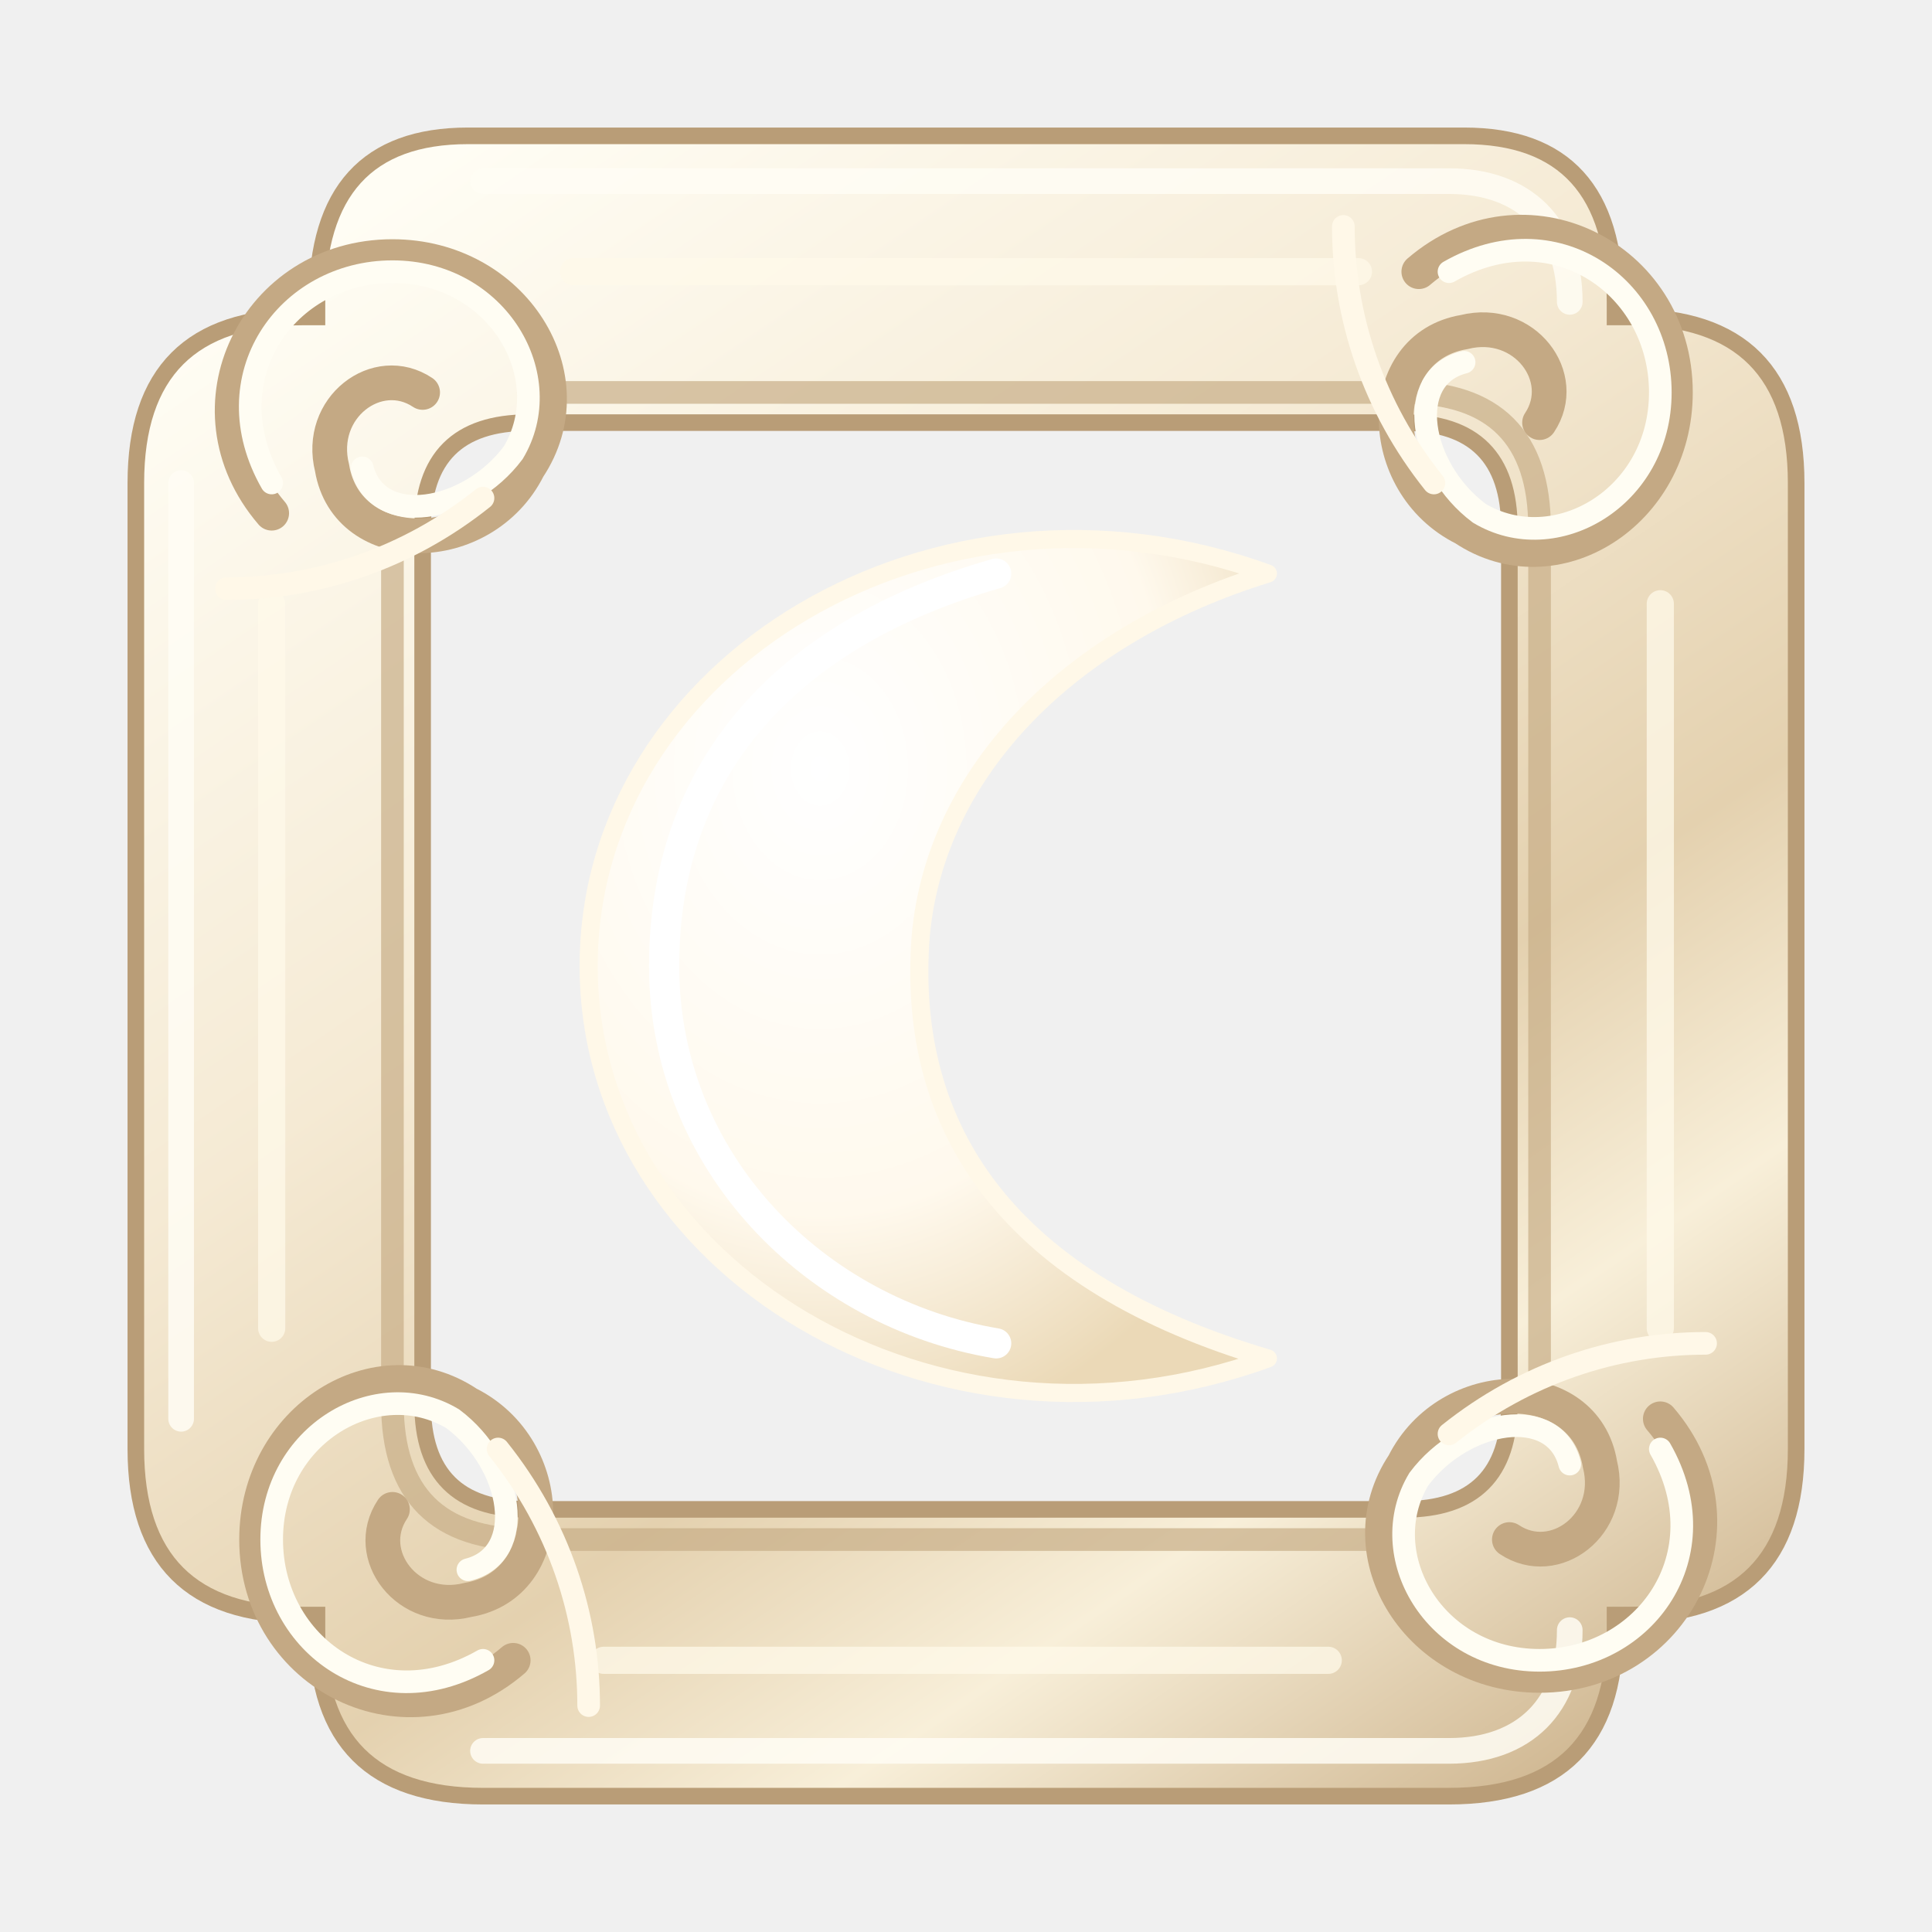
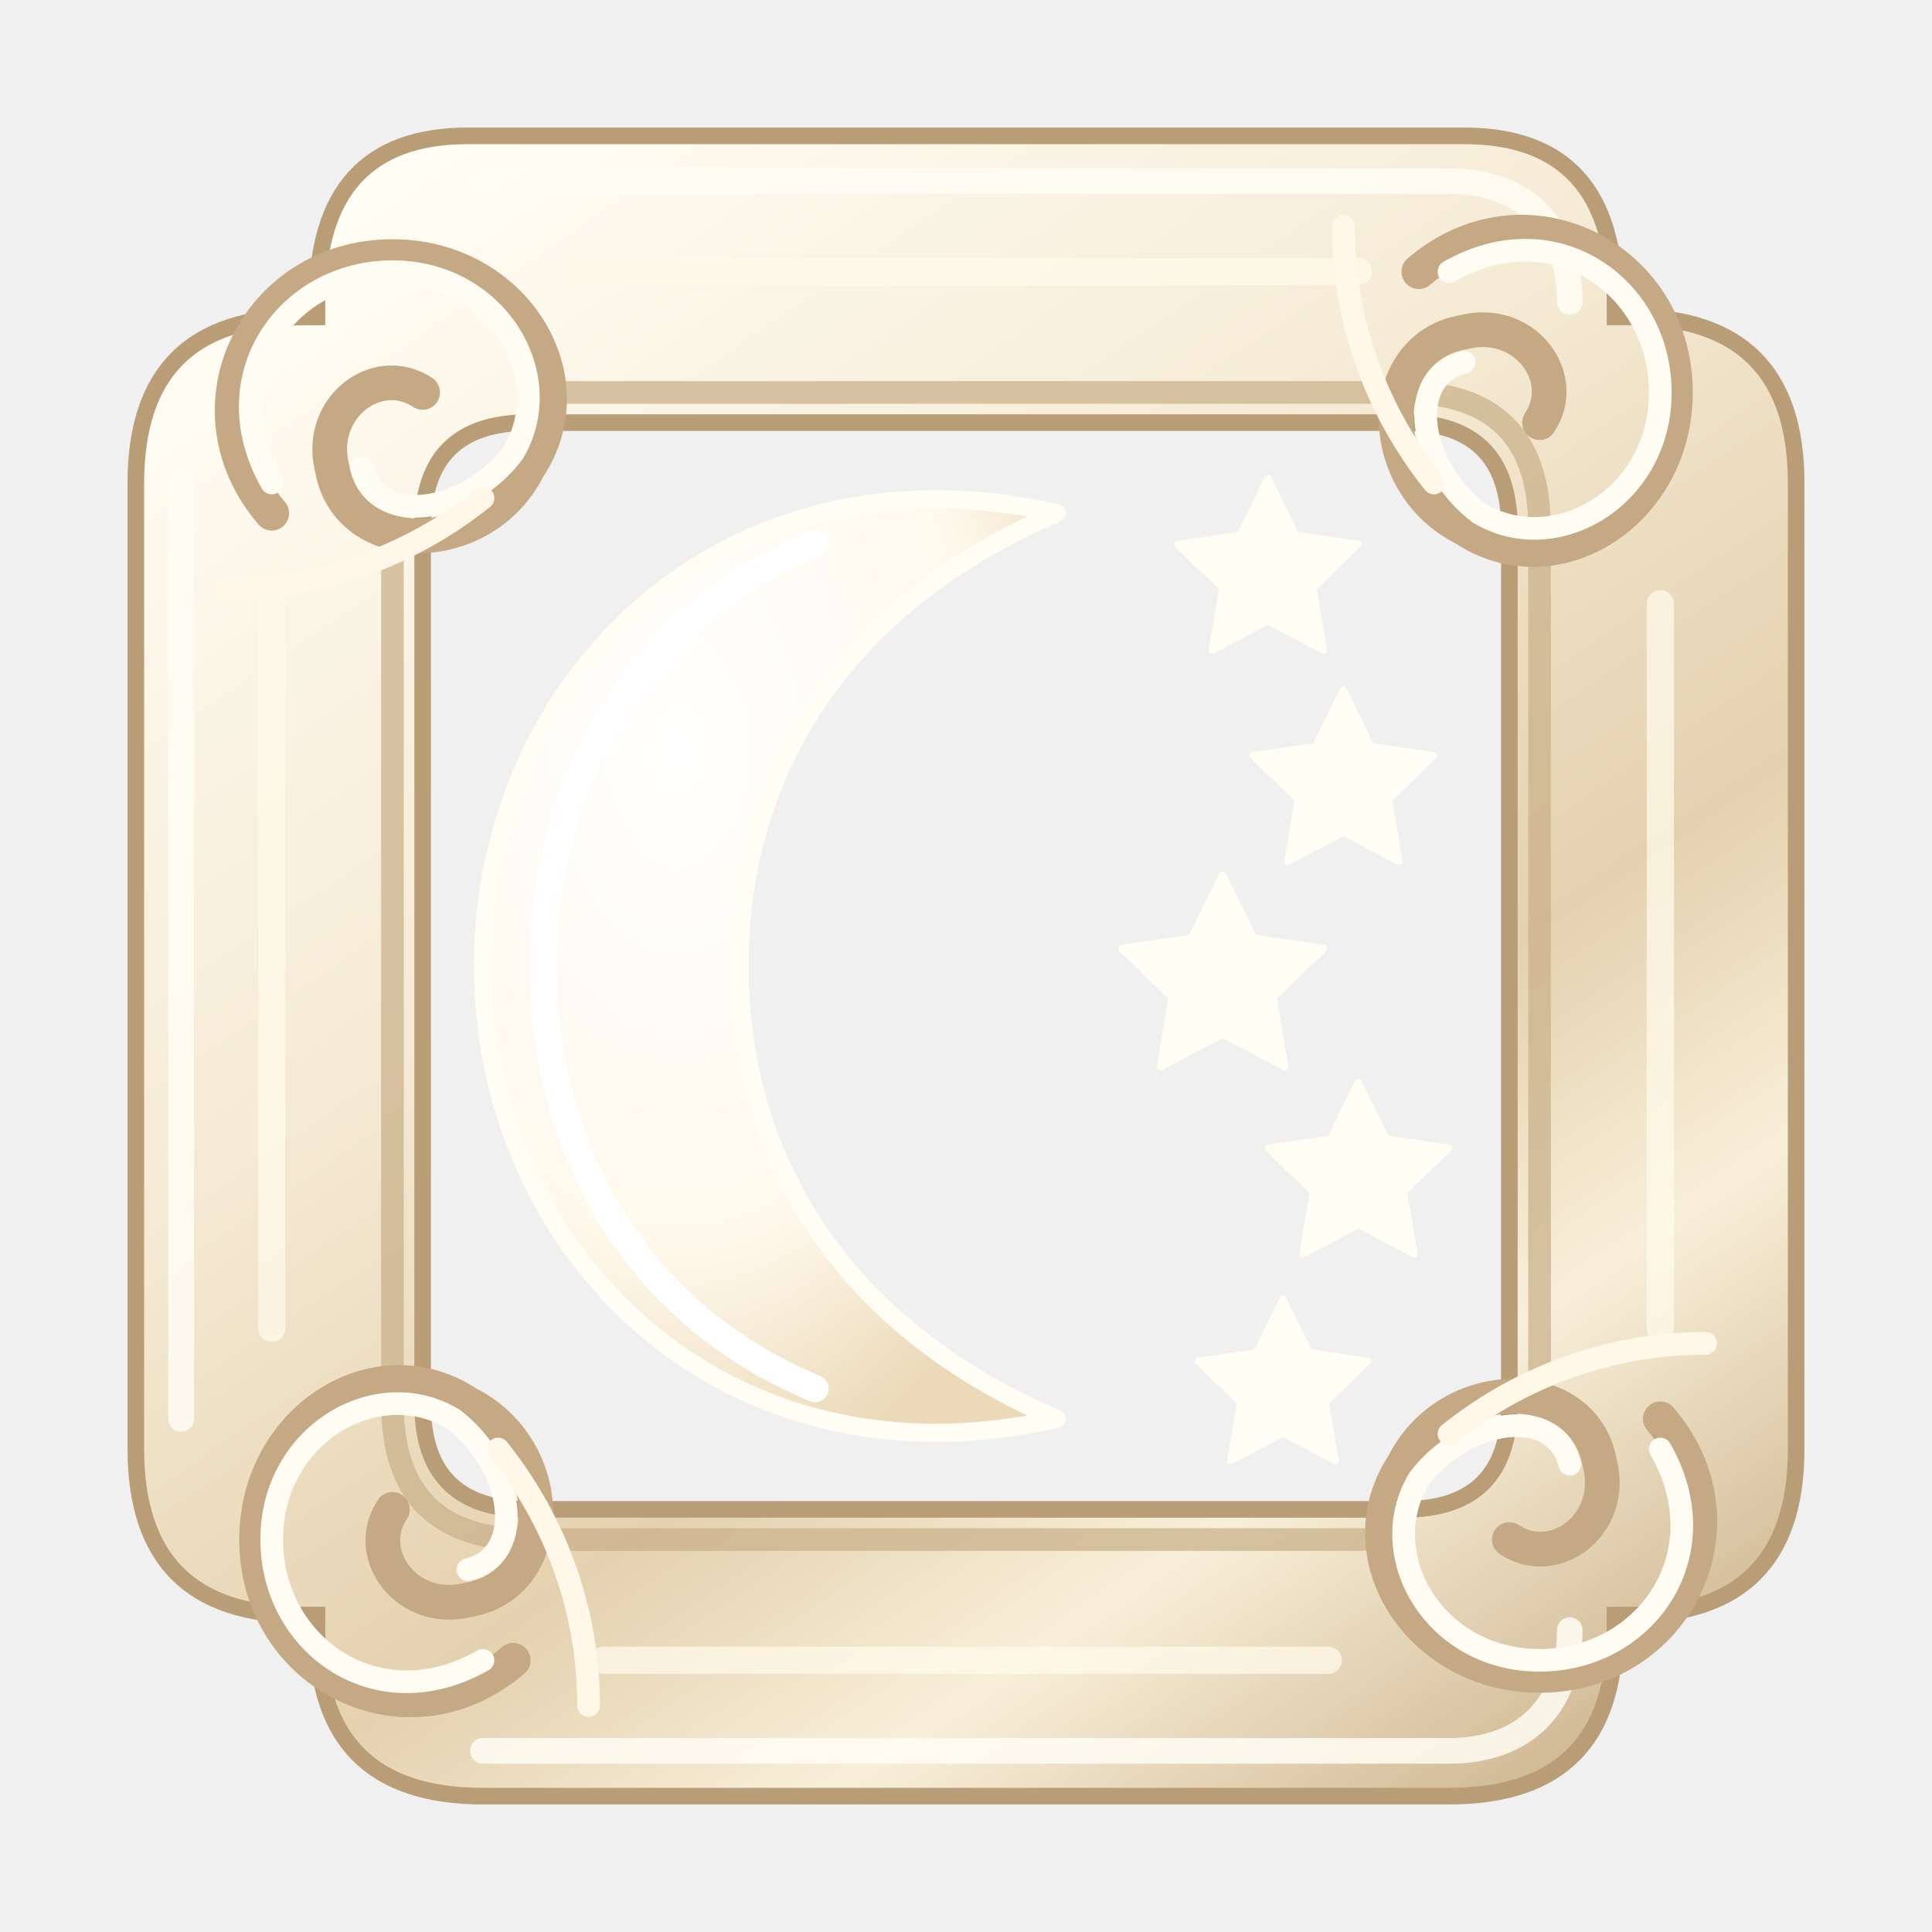
<svg xmlns="http://www.w3.org/2000/svg" viewBox="0 0 128 128" fill="none">
  <defs>
    <linearGradient id="ceramic-moon-glaze" x1="27" y1="12" x2="101" y2="121" gradientUnits="userSpaceOnUse">
      <stop stop-color="#fffdf4" />
      <stop offset=".36" stop-color="#f5ead4" />
      <stop offset=".63" stop-color="#e4d1af" />
      <stop offset=".79" stop-color="#f8efd9" />
      <stop offset="1" stop-color="#ceb58f" />
    </linearGradient>
    <radialGradient id="ceramic-moon-center" cx=".34" cy=".27" r=".8">
      <stop stop-color="#ffffff" />
      <stop offset=".65" stop-color="#fff9ed" />
      <stop offset="1" stop-color="#ebd9b7" />
    </radialGradient>
    <g id="ceramic-moon-corner" stroke-linecap="round">
      <path d="M18 34c-6-7-1-17 8-17 8 0 13 8 9 14-3 6-12 6-13 0-1-4 3-7 6-5" stroke="#c4a984" stroke-width="2.3" />
      <path d="M18 32c-4-7 1-14 8-14 7 0 11 7 8 12-3 4-9 5-10 1" stroke="#fffdf3" stroke-width="1.5" />
      <path d="M15 39c6 0 12-2 17-6" stroke="#fff8e8" stroke-width="1.5" />
    </g>
+     <path id="ceramic-night-star" d="M0-7 2.06-2.83 6.66-2.16 3.33 1.08 4.11 5.66 0 3.5-4.11 5.66-3.33 1.08-6.66-2.16-2.06-2.83Z" />
  </defs>
  <path d="M31 9H97Q107 9 107 20V21H108Q119 21 119 32V96Q119 107 108 107H107V108Q107 119 96 119H32Q21 119 21 108V107H20Q9 107 9 96V32Q9 21 20 21H21V20Q21 9 31 9ZM35 28Q28 28 28 35V93Q28 100 35 100H93Q100 100 100 93V35Q100 28 93 28Z" fill="url(#ceramic-moon-glaze)" fill-rule="evenodd" stroke="#b99d77" stroke-width="1.1" />
  <path d="M32 12h64c5 0 8 3 8 8m-92 12v62m20 22h64c5 0 8-3 8-8" stroke="#fffdf4" stroke-width="1.7" stroke-linecap="round" opacity=".85" />
  <path d="M35 26h58q9 0 9 9v58M26 35v58q0 9 9 9h58" stroke="#c7ae88" stroke-width="1.5" stroke-linecap="round" opacity=".7" />
  <path d="M38 18h52M18 40v48M40 110h48M110 40v48" stroke="#fff9e9" stroke-width="1.8" stroke-linecap="round" opacity=".75" />
-   <path d="M84 38C62 30 39 44 39 64C39 84 62 98 84 90C67 85 60 75 61 62C62 51 71 42 84 38Z" fill="url(#ceramic-moon-center)" stroke="#fff8e8" stroke-width="1.2" stroke-linejoin="round" />
-   <path d="M66 38C52 42 44 51 44 64C44 77 54 87 66 89" stroke="#ffffff" stroke-width="2" stroke-linecap="round" />
+   <path d="M70 34C48 29 32 45 32 64C32 83 48 99 70 94C56 88 49 77 49 64C49 51 56 40 70 34Z" fill="url(#ceramic-moon-center)" stroke="#fffdf4" stroke-width="1.2" stroke-linejoin="round" />
+   <path d="M54 36C42 41 36 52 36 64C36 76 42 87 54 92" stroke="#ffffff" stroke-width="1.8" stroke-linecap="round" />
+   <g fill="#fffdf4" stroke="#fffdf4" stroke-width=".5" stroke-linejoin="round">
+     <use href="#ceramic-night-star" transform="translate(84 38) scale(.9)" />
+     <use href="#ceramic-night-star" transform="translate(89 52) scale(.9)" />
+     <use href="#ceramic-night-star" transform="translate(81 65)" />
+     <use href="#ceramic-night-star" transform="translate(90 78) scale(.9)" />
+     <use href="#ceramic-night-star" transform="translate(85 92) scale(.85)" />
+   </g>
  <use href="#ceramic-moon-corner" />
  <use href="#ceramic-moon-corner" transform="rotate(90 64 64)" />
  <use href="#ceramic-moon-corner" transform="rotate(180 64 64)" />
  <use href="#ceramic-moon-corner" transform="rotate(270 64 64)" />
</svg>
